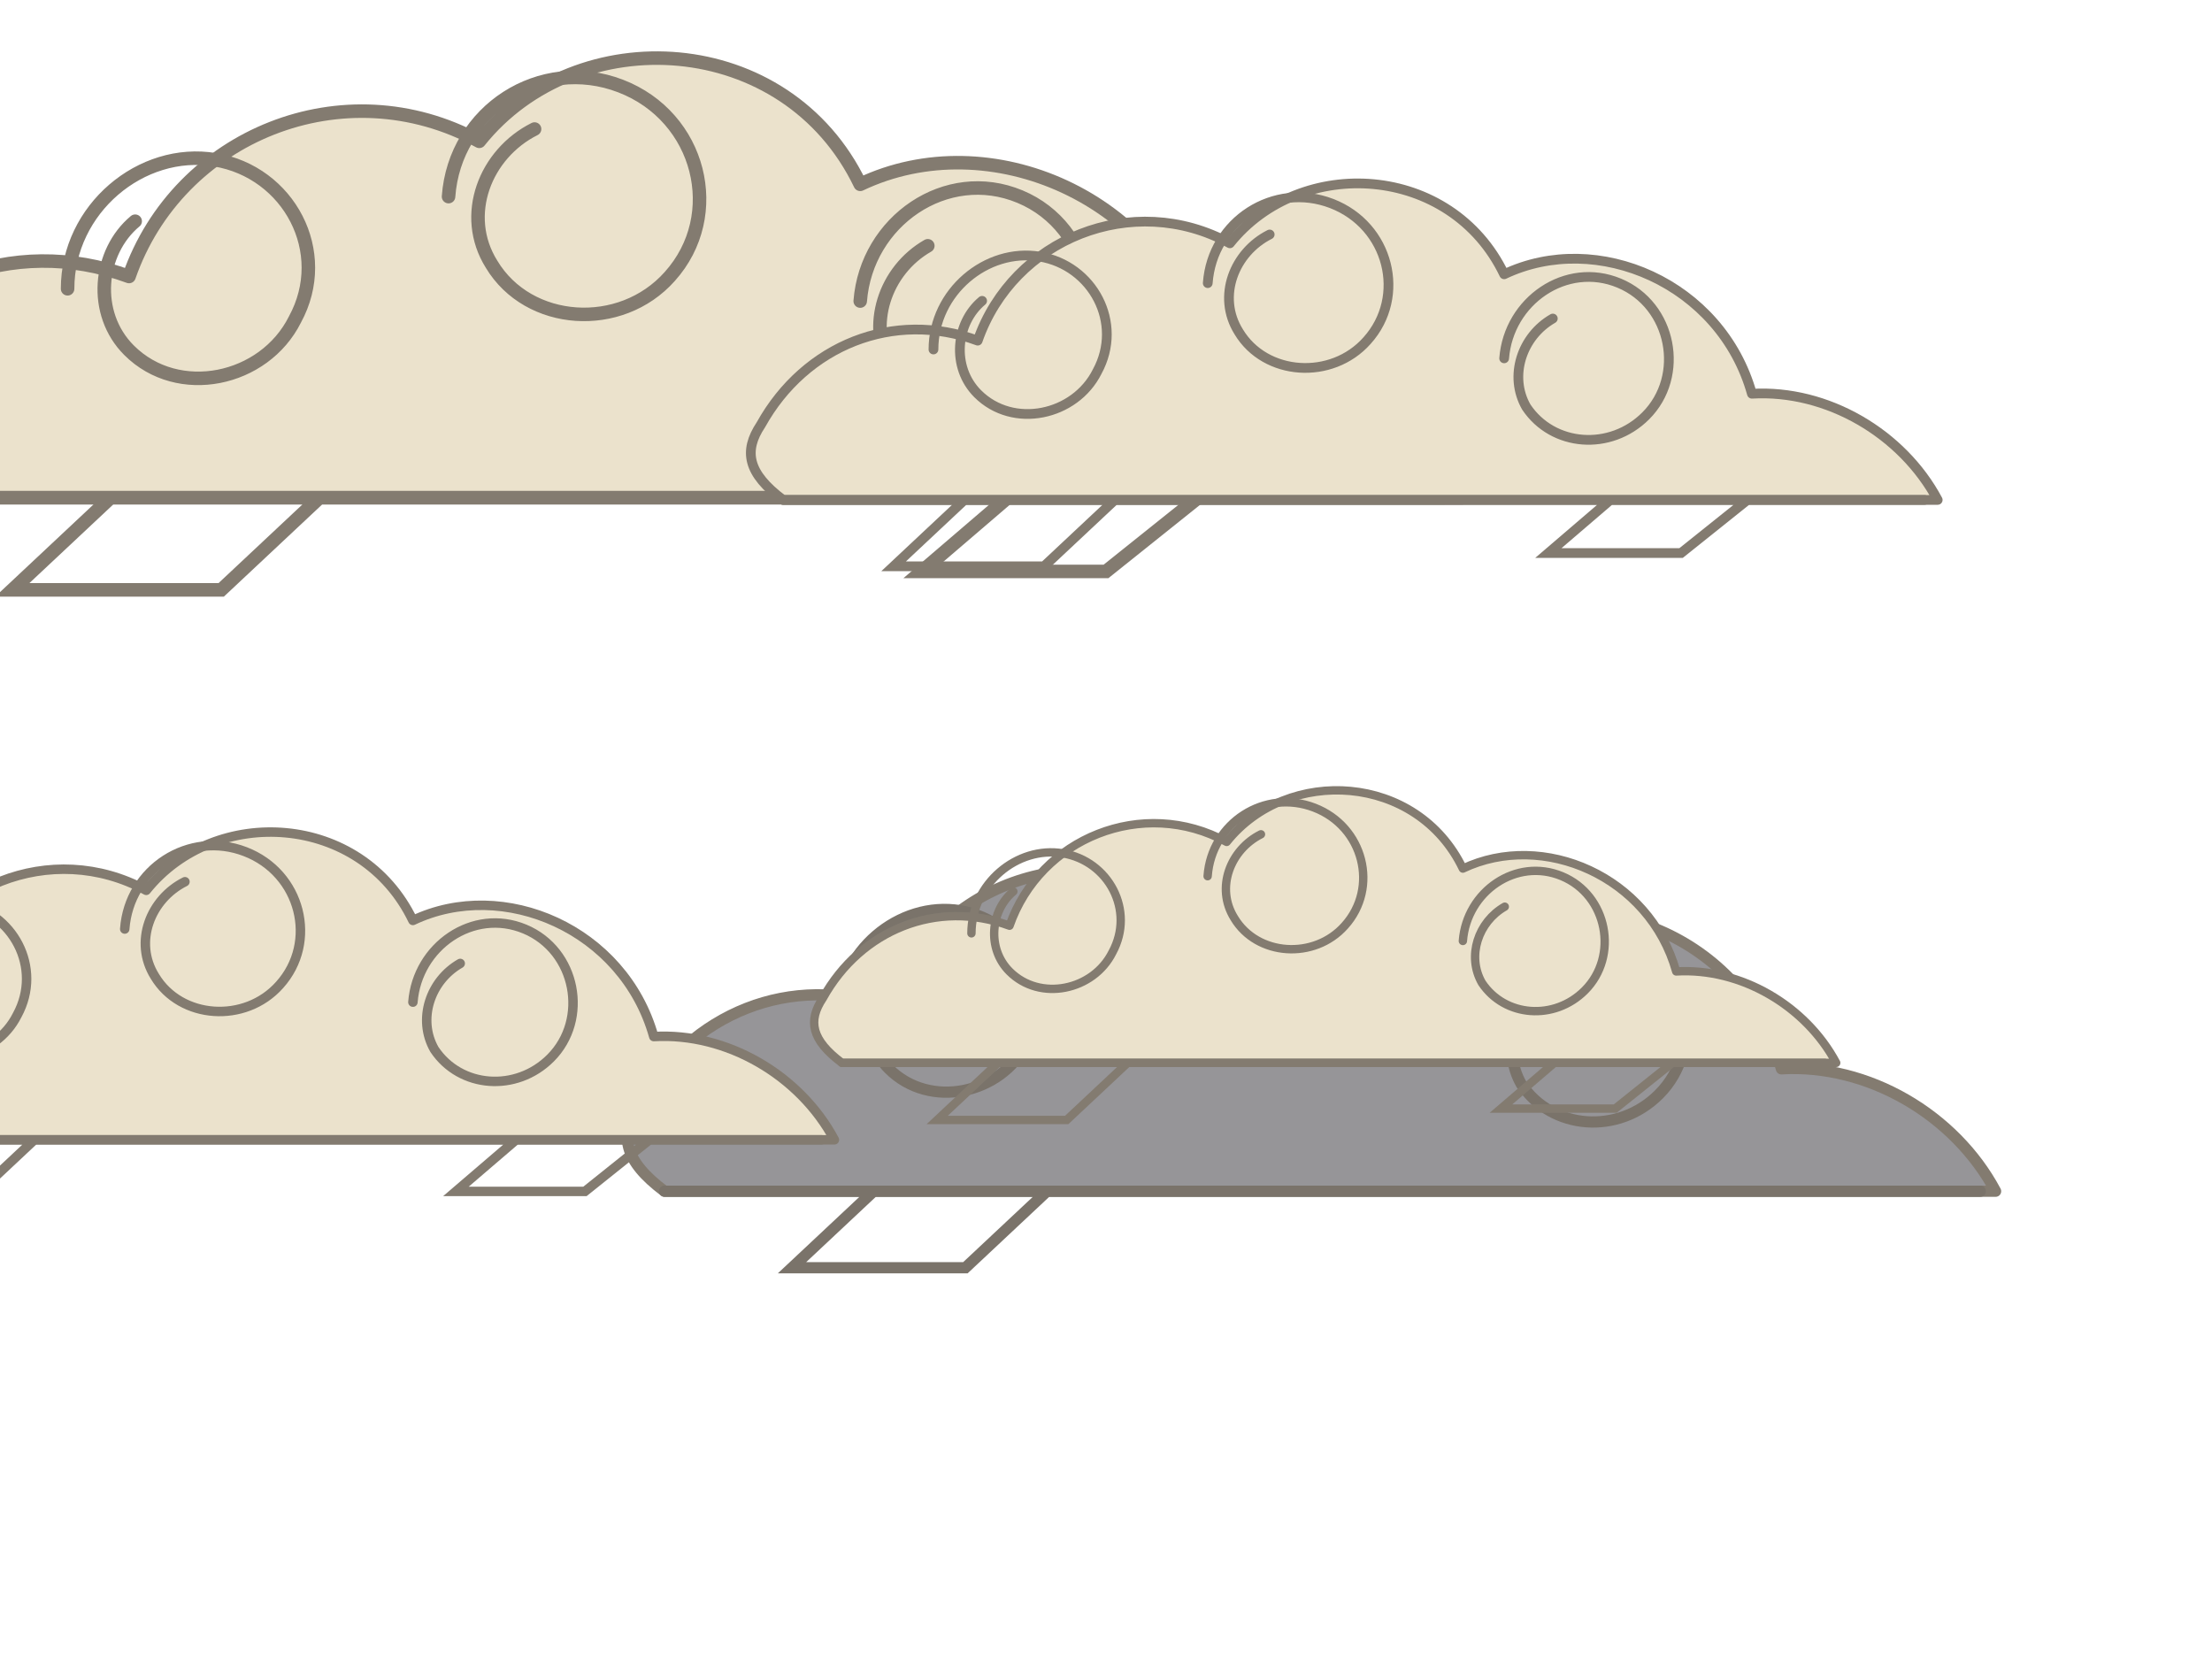
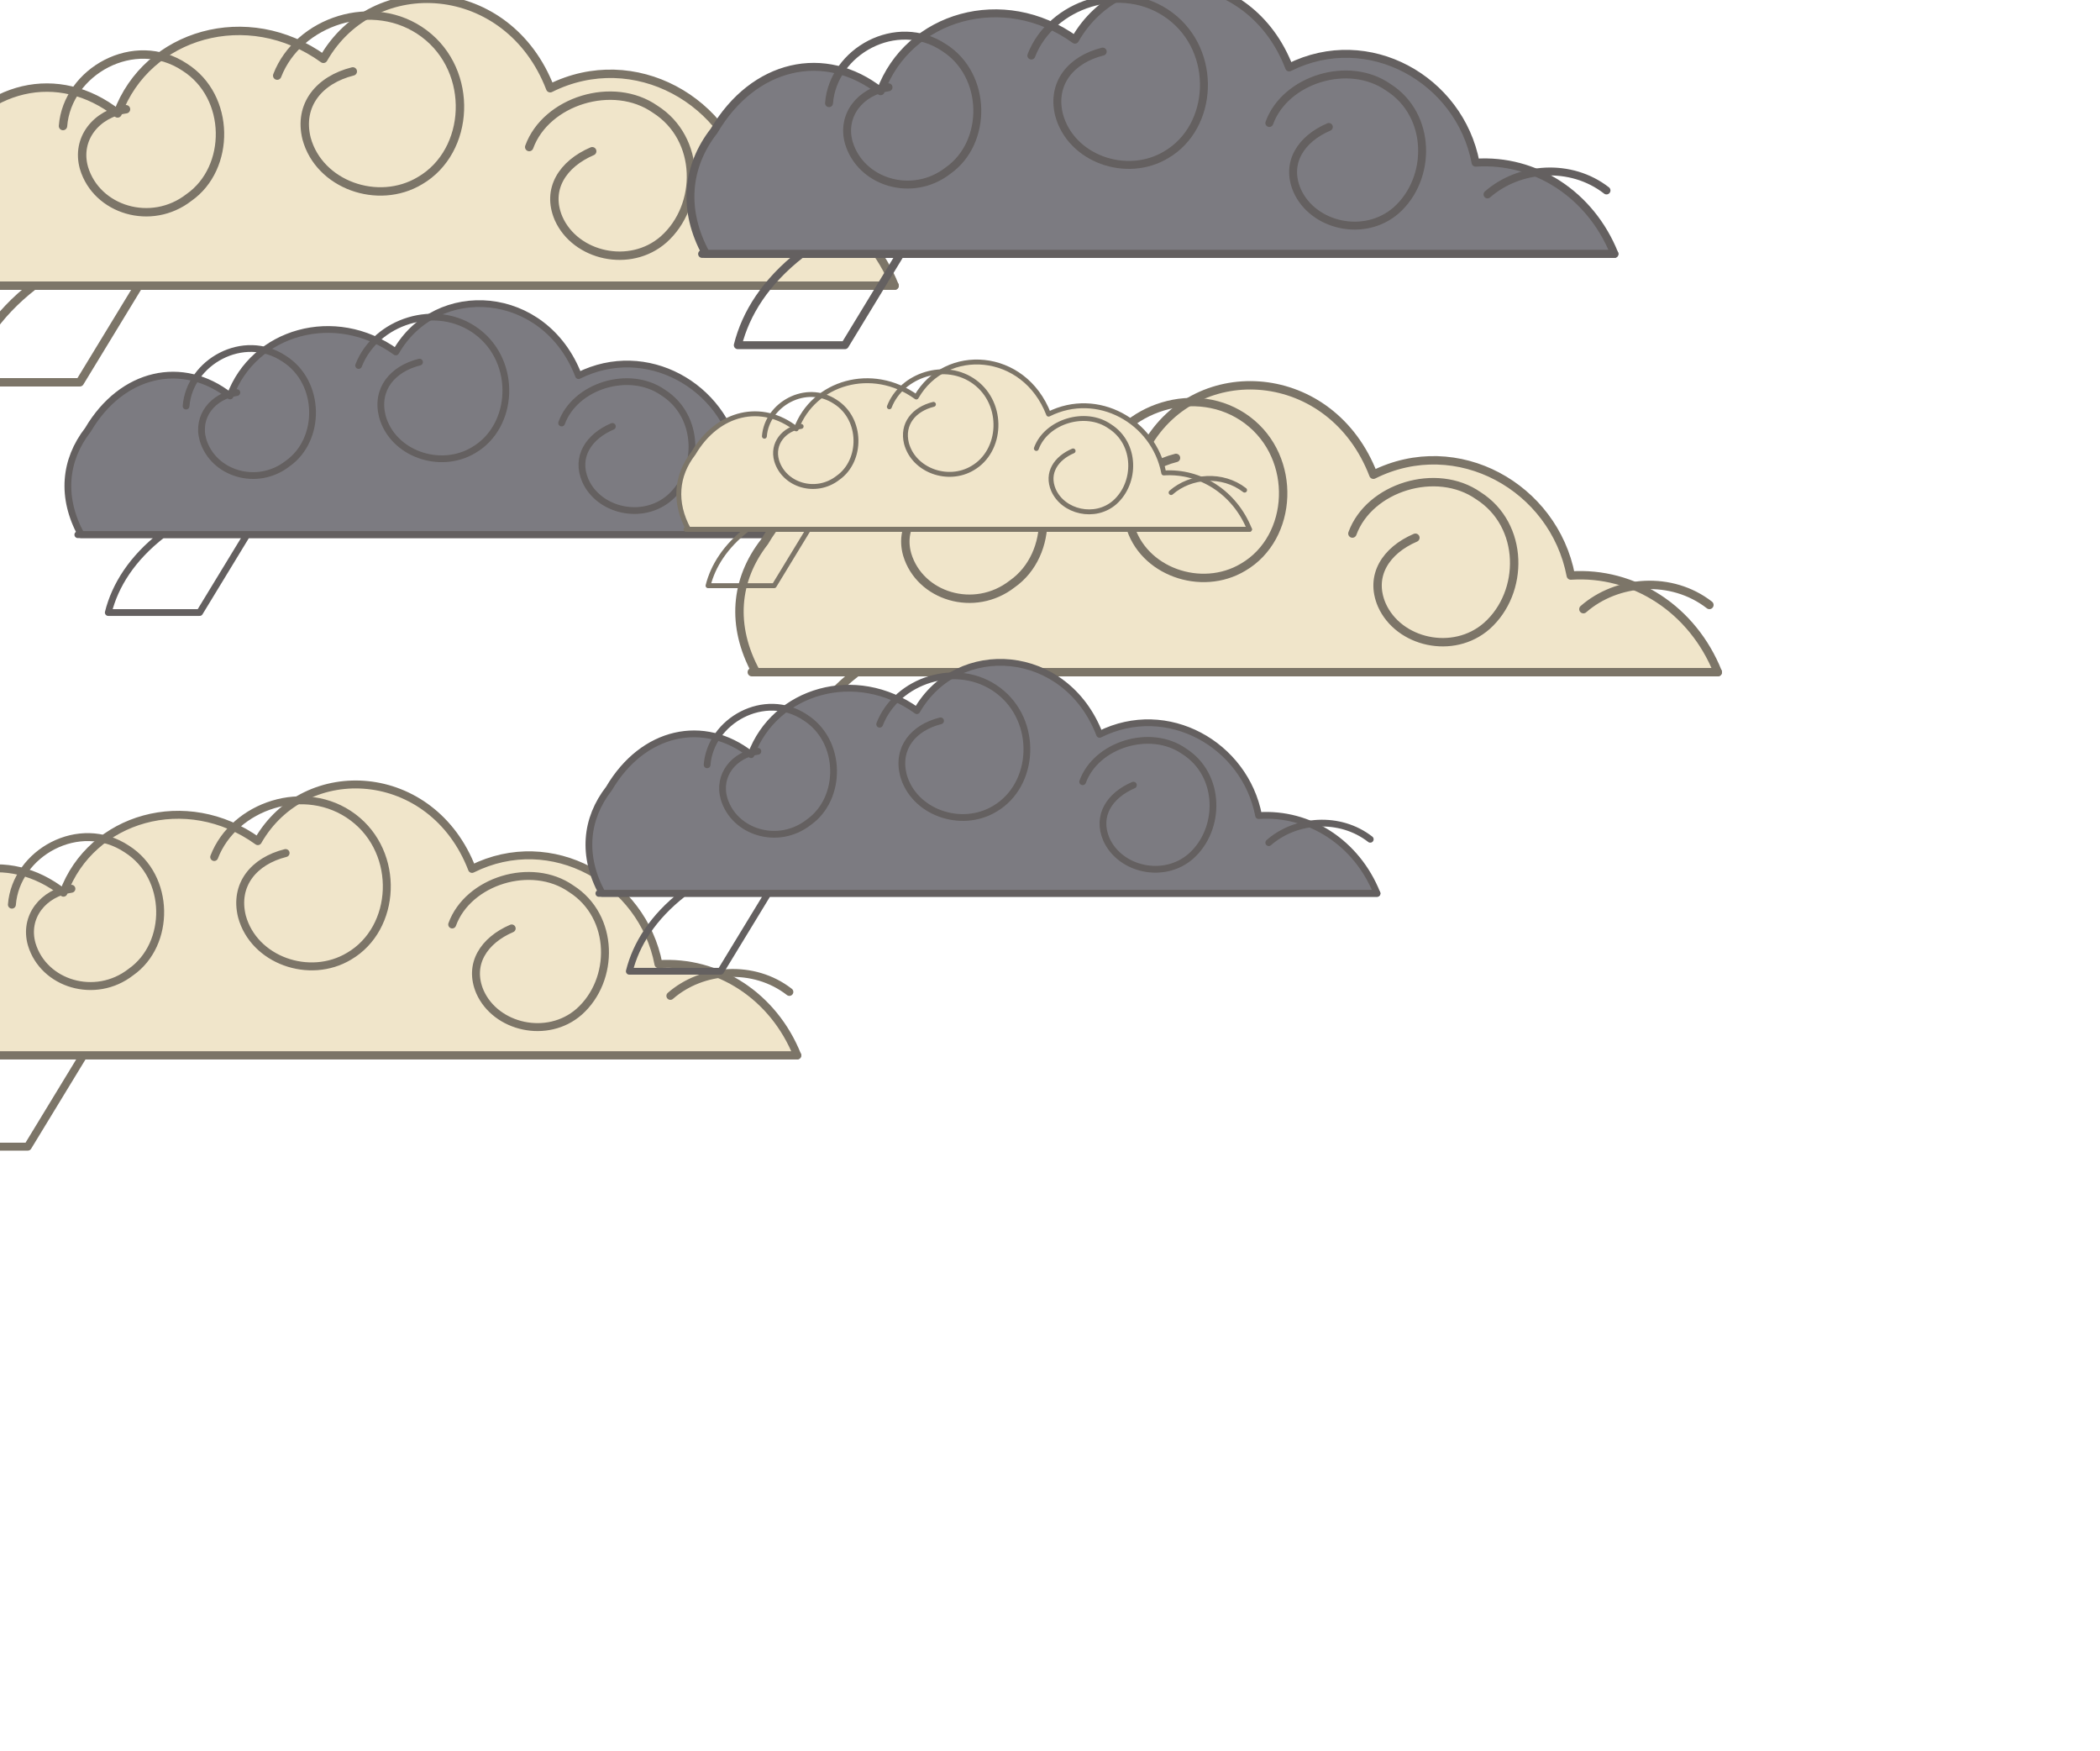
- <svg xmlns="http://www.w3.org/2000/svg" width="360" height="270" viewBox="0 0 360 270">
+ <svg xmlns="http://www.w3.org/2000/svg" width="360" height="300" viewBox="0 0 360 300">
+   <rect width="360" height="300" fill="none" />
  <defs>
-     <g id="cloud">
-       <path fill="#e9dfc6" stroke="#756d61" stroke-width="2.2" stroke-linejoin="round" d="M0 72c10-18 30-26 49-19 8-23 35-34 57-22 16-20 50-18 62 7 21-10 49 2 56 27 17-1 34 9 42 24H5c-8-6-9-11-5-17Z" />
-       <path fill="none" stroke="#756d61" stroke-width="2.2" stroke-linecap="round" d="M39 55c0-13 12-23 24-21 12 2 19 15 13 26-5 10-19 13-27 5-6-6-5-16 1-21M101 40c1-14 15-23 28-18 13 5 17 21 8 31-8 9-23 8-29-2-5-8-1-18 7-22M168 57c1-13 14-22 26-17 12 5 15 21 6 30-8 8-21 7-27-2-4-7-1-16 6-20" />
-       <path fill="none" stroke="#756d61" stroke-width="2.2" stroke-linecap="round" d="M5 89h258M46 89l-16 15h34l16-15M192 89l-14 12h30l15-12" />
+     <g id="cloudCream" stroke="#776f62" stroke-width="2" stroke-linecap="round" stroke-linejoin="round">
+       <path fill="#efe4c8" d="M8 45c10-17 28-21 42-10 7-19 31-26 49-13 12-21 44-19 54 7 20-10 43 3 47 24 15-1 29 8 35 23H6C0 65 1 54 8 45Z" />
+       <path fill="none" d="M37 38c1-13 17-22 29-14 11 7 11 24 1 31-9 7-22 3-25-7-2-7 3-13 10-14M88 26c5-13 23-19 35-10 12 9 11 28-1 35-10 6-24 1-27-10-2-8 3-14 11-16M148 43c4-11 20-16 30-9 11 7 11 23 2 31-8 7-21 4-25-5-3-7 1-13 8-16M203 61c8-7 21-8 30-1" />
+       <path fill="none" d="M5 76h230M30 76c-9 7-14 15-16 23h27l14-23" />
+     </g>
+     <g id="cloudDark" stroke="#5e5a59" stroke-width="2" stroke-linecap="round" stroke-linejoin="round">
+       <path fill="#77767c" d="M8 45c10-17 28-21 42-10 7-19 31-26 49-13 12-21 44-19 54 7 20-10 43 3 47 24 15-1 29 8 35 23H6C0 65 1 54 8 45Z" />
+       <path fill="none" d="M37 38c1-13 17-22 29-14 11 7 11 24 1 31-9 7-22 3-25-7-2-7 3-13 10-14M88 26c5-13 23-19 35-10 12 9 11 28-1 35-10 6-24 1-27-10-2-8 3-14 11-16M148 43c4-11 20-16 30-9 11 7 11 23 2 31-8 7-21 4-25-5-3-7 1-13 8-16M203 61c8-7 21-8 30-1" />
+       <path fill="none" d="M5 76h230M30 76c-9 7-14 15-16 23h27l14-23" />
    </g>
  </defs>
-   <g opacity=".9">
-     <use href="#cloud" x="-28" y="-8" />
-     <use href="#cloud" x="172" y="24" transform="scale(.72)" />
-     <g transform="translate(104 120) scale(.83)">
-       <path fill="#8b898d" stroke="#756d61" stroke-width="2.2" stroke-linejoin="round" d="M0 72c10-18 30-26 49-19 8-23 35-34 57-22 16-20 50-18 62 7 21-10 49 2 56 27 17-1 34 9 42 24H5c-8-6-9-11-5-17Z" />
-       <path fill="none" stroke="#6b645a" stroke-width="2.2" stroke-linecap="round" d="M39 55c0-13 12-23 24-21 12 2 19 15 13 26-5 10-19 13-27 5-6-6-5-16 1-21M101 40c1-14 15-23 28-18 13 5 17 21 8 31-8 9-23 8-29-2-5-8-1-18 7-22M168 57c1-13 14-22 26-17 12 5 15 21 6 30-8 8-21 7-27-2-4-7-1-16 6-20M5 89h258M46 89l-16 15h34l16-15" />
-     </g>
-     <use href="#cloud" x="-72" y="176" transform="scale(.7)" />
-     <use href="#cloud" x="216" y="190" transform="scale(.62)" />
+   <g opacity=".96">
+     <use href="#cloudCream" x="-22" y="-8" transform="scale(.72)" />
+     <use href="#cloudDark" x="172" y="-12" transform="scale(.68)" />
+     <use href="#cloudDark" x="18" y="82" transform="scale(.58)" />
+     <use href="#cloudCream" x="174" y="84" transform="scale(.72)" />
+     <use href="#cloudCream" x="-34" y="190" transform="scale(.68)" />
+     <use href="#cloudDark" x="172" y="188" transform="scale(.58)" />
+     <use href="#cloudCream" x="275" y="140" transform="scale(.42)" />
  </g>
</svg>
